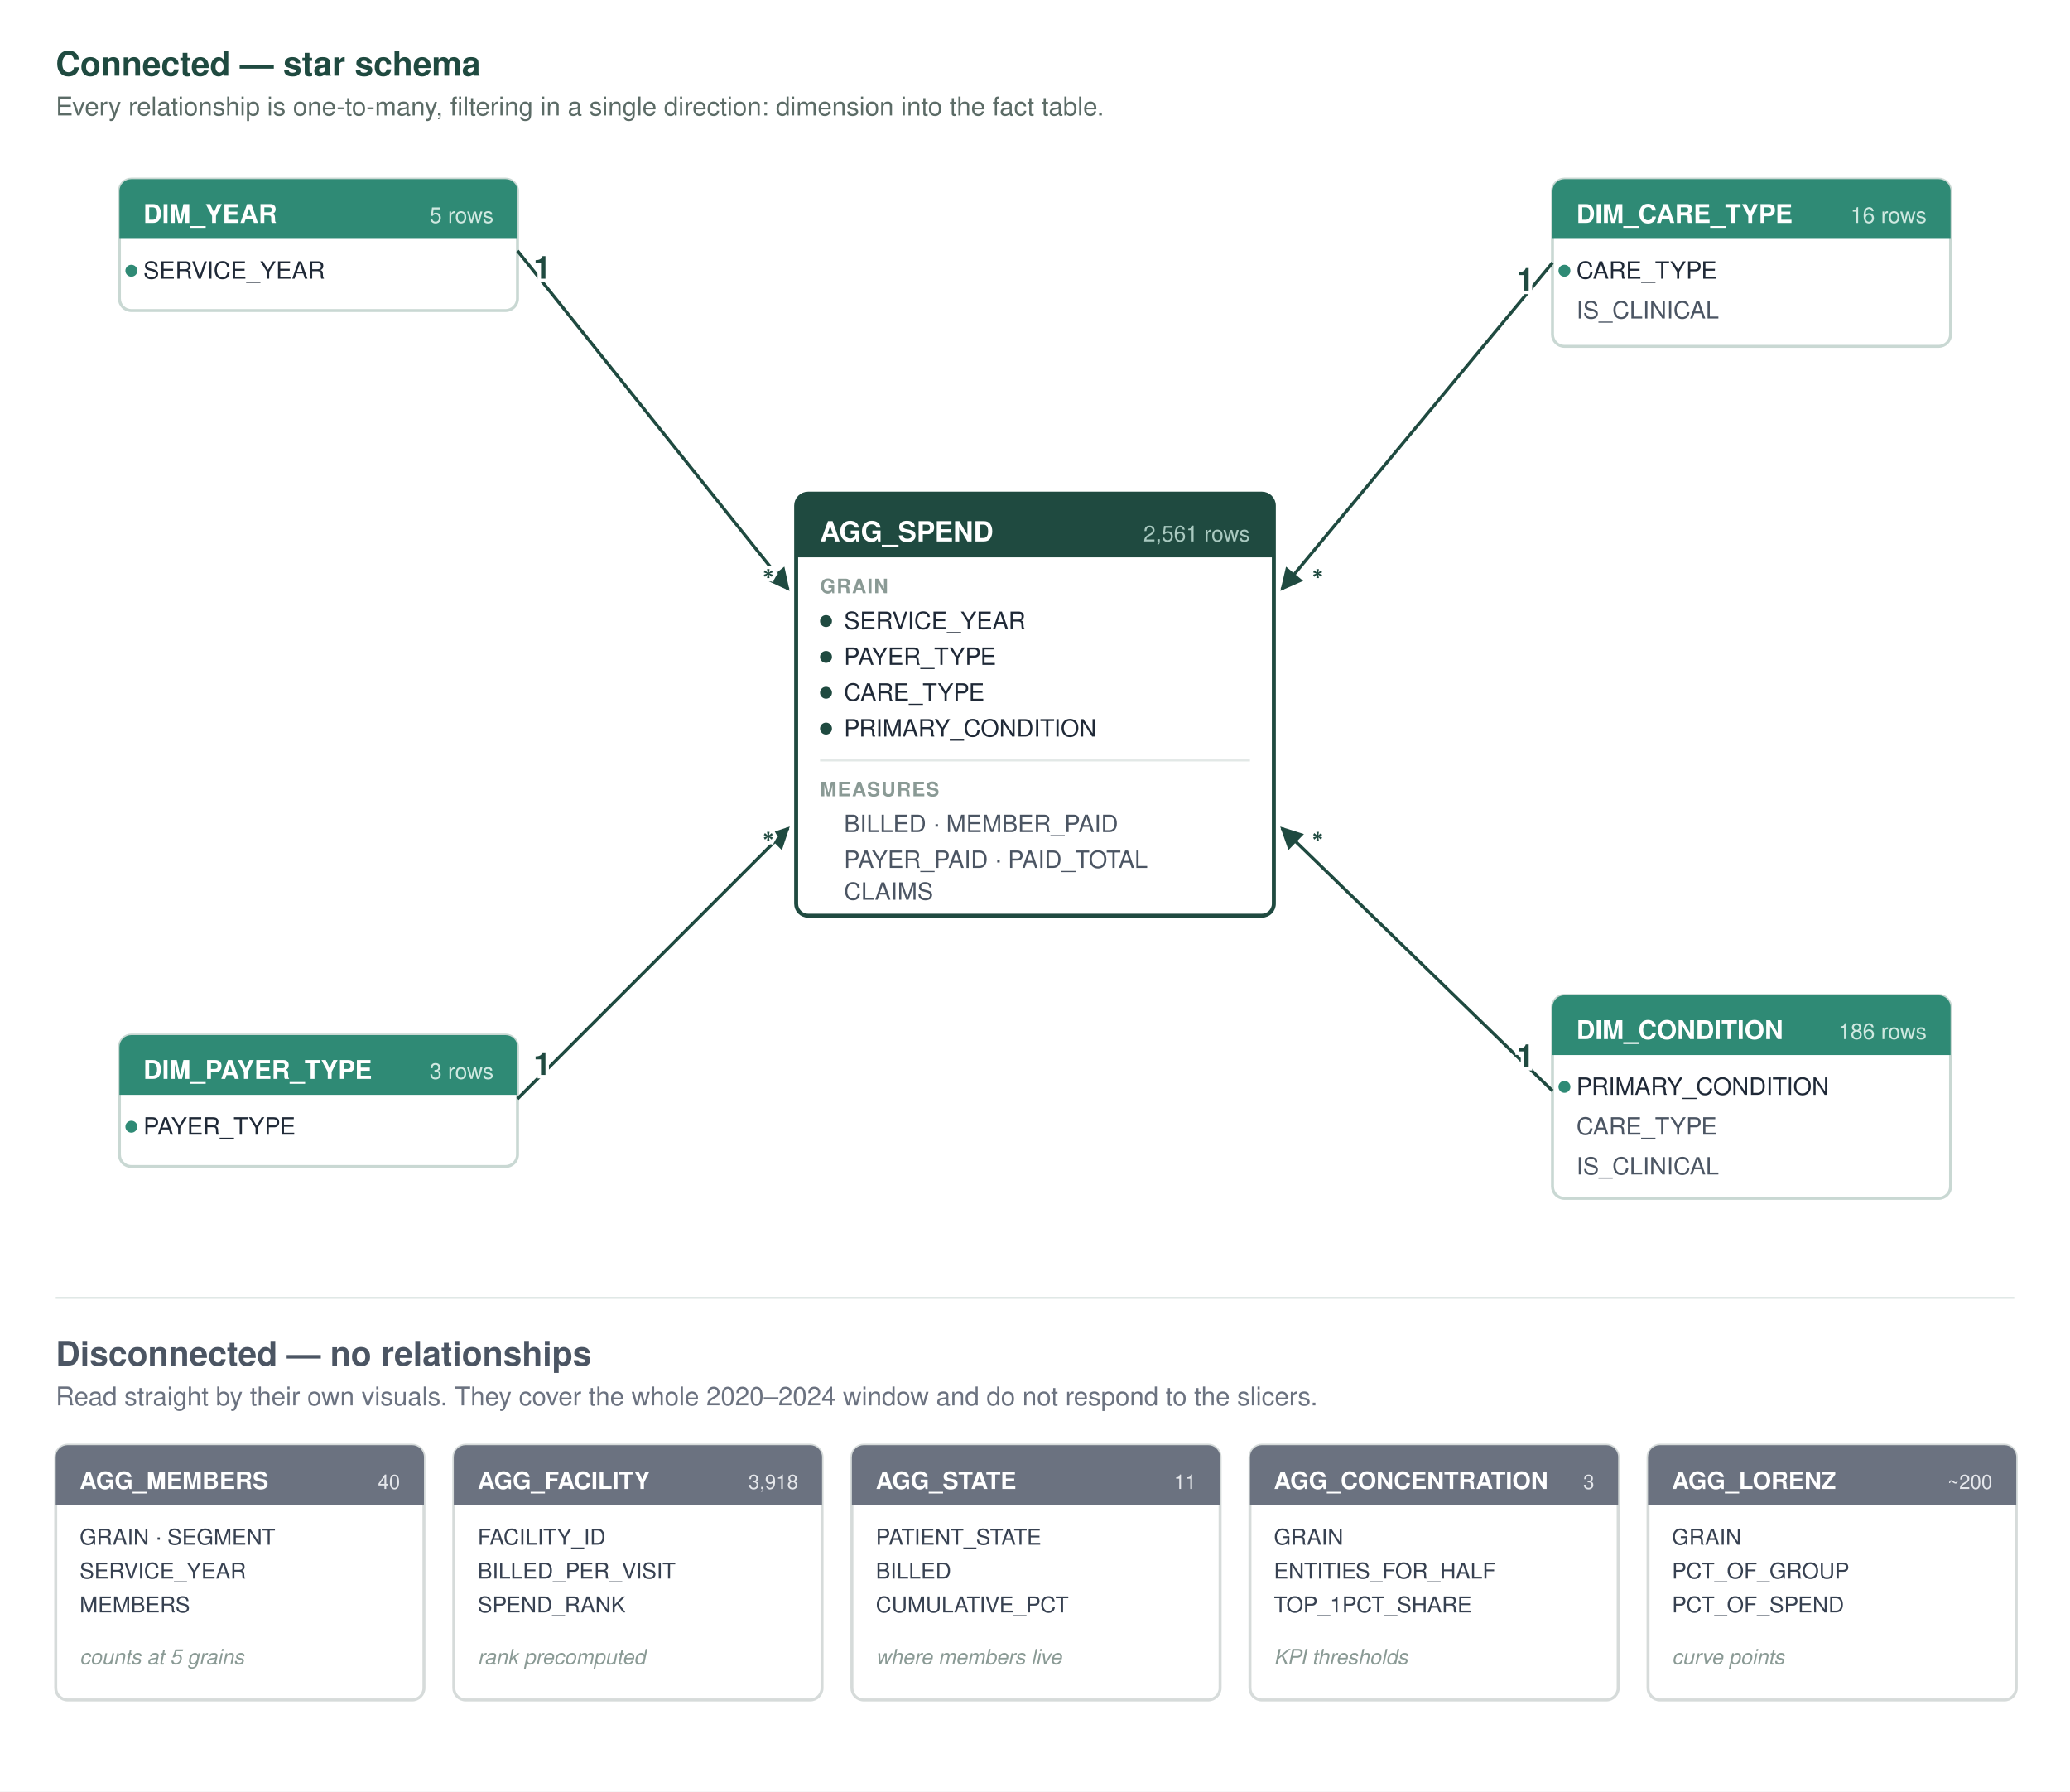
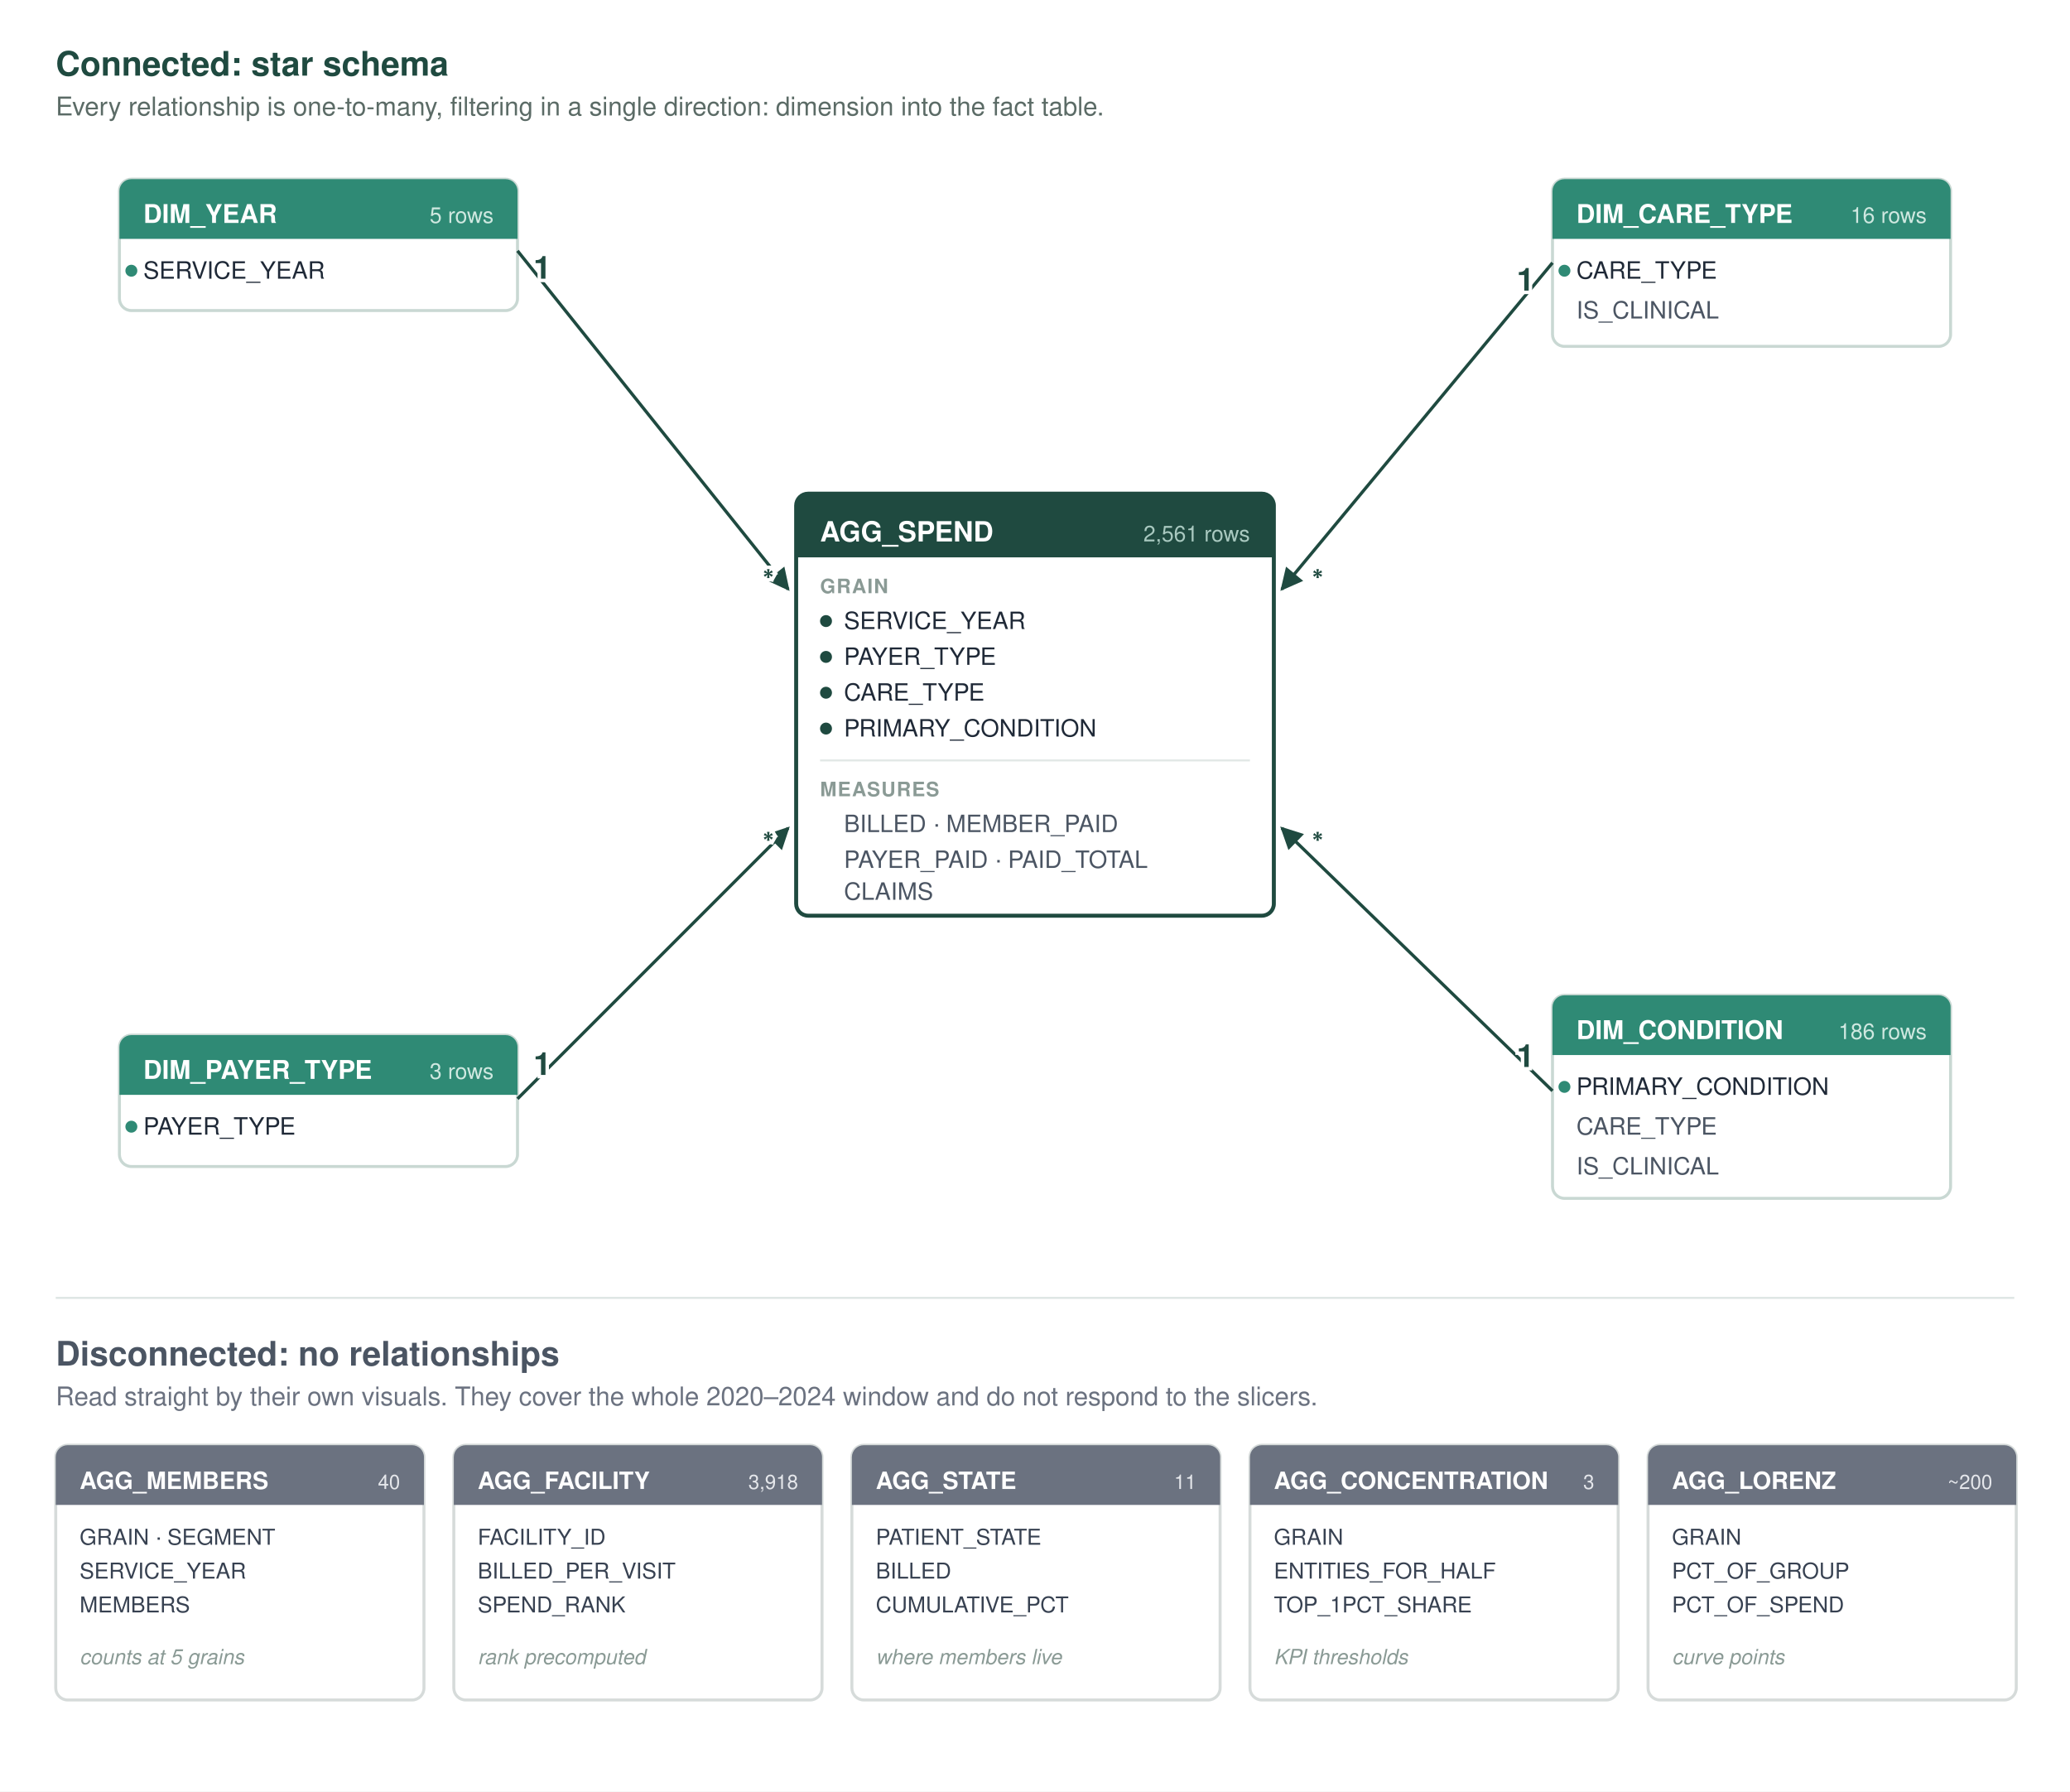
<svg xmlns="http://www.w3.org/2000/svg" viewBox="0 0 1040 900" font-family="-apple-system, BlinkMacSystemFont, 'Segoe UI', Helvetica, Arial, sans-serif">
  <defs>
    <marker id="arrow" viewBox="0 0 10 10" refX="9" refY="5" markerWidth="7" markerHeight="7" orient="auto-start-reverse">
      <path d="M 0 0 L 10 5 L 0 10 z" fill="#1f4a40" />
    </marker>
  </defs>
  <rect width="1040" height="900" fill="#ffffff" />
-   <text x="28" y="38" font-size="17" font-weight="700" fill="#1f4a40">Connected — star schema</text>
+   <text x="28" y="38" font-size="17" font-weight="700" fill="#1f4a40">Connected: star schema</text>
  <text x="28" y="58" font-size="13" fill="#5b6b66">Every relationship is one-to-many, filtering in a single direction: dimension into the fact table.</text>
  <g>
    <rect x="60" y="90" width="200" height="66" rx="6" fill="#ffffff" stroke="#c9d8d3" stroke-width="1.5" />
    <path d="M 60 96 a 6 6 0 0 1 6 -6 h 188 a 6 6 0 0 1 6 6 v 24 h -200 z" fill="#2f8a75" />
    <text x="72" y="112" font-size="13" font-weight="700" fill="#ffffff">DIM_YEAR</text>
    <text x="248" y="112" font-size="11" fill="#cfe8e0" text-anchor="end">5 rows</text>
    <text x="72" y="140" font-size="12" fill="#1f2937">SERVICE_YEAR</text>
    <circle cx="66" cy="136" r="3" fill="#2f8a75" />
  </g>
  <g>
    <rect x="780" y="90" width="200" height="84" rx="6" fill="#ffffff" stroke="#c9d8d3" stroke-width="1.5" />
    <path d="M 780 96 a 6 6 0 0 1 6 -6 h 188 a 6 6 0 0 1 6 6 v 24 h -200 z" fill="#2f8a75" />
    <text x="792" y="112" font-size="13" font-weight="700" fill="#ffffff">DIM_CARE_TYPE</text>
    <text x="968" y="112" font-size="11" fill="#cfe8e0" text-anchor="end">16 rows</text>
    <text x="792" y="140" font-size="12" fill="#1f2937">CARE_TYPE</text>
    <circle cx="786" cy="136" r="3" fill="#2f8a75" />
    <text x="792" y="160" font-size="12" fill="#4b5563">IS_CLINICAL</text>
  </g>
  <g>
    <rect x="60" y="520" width="200" height="66" rx="6" fill="#ffffff" stroke="#c9d8d3" stroke-width="1.5" />
    <path d="M 60 526 a 6 6 0 0 1 6 -6 h 188 a 6 6 0 0 1 6 6 v 24 h -200 z" fill="#2f8a75" />
    <text x="72" y="542" font-size="13" font-weight="700" fill="#ffffff">DIM_PAYER_TYPE</text>
    <text x="248" y="542" font-size="11" fill="#cfe8e0" text-anchor="end">3 rows</text>
    <text x="72" y="570" font-size="12" fill="#1f2937">PAYER_TYPE</text>
    <circle cx="66" cy="566" r="3" fill="#2f8a75" />
  </g>
  <g>
    <rect x="780" y="500" width="200" height="102" rx="6" fill="#ffffff" stroke="#c9d8d3" stroke-width="1.5" />
    <path d="M 780 506 a 6 6 0 0 1 6 -6 h 188 a 6 6 0 0 1 6 6 v 24 h -200 z" fill="#2f8a75" />
    <text x="792" y="522" font-size="13" font-weight="700" fill="#ffffff">DIM_CONDITION</text>
    <text x="968" y="522" font-size="11" fill="#cfe8e0" text-anchor="end">186 rows</text>
    <text x="792" y="550" font-size="12" fill="#1f2937">PRIMARY_CONDITION</text>
    <circle cx="786" cy="546" r="3" fill="#2f8a75" />
    <text x="792" y="570" font-size="12" fill="#4b5563">CARE_TYPE</text>
    <text x="792" y="590" font-size="12" fill="#4b5563">IS_CLINICAL</text>
  </g>
  <g>
    <rect x="400" y="248" width="240" height="212" rx="6" fill="#ffffff" stroke="#1f4a40" stroke-width="2" />
    <path d="M 400 254 a 6 6 0 0 1 6 -6 h 228 a 6 6 0 0 1 6 6 v 26 h -240 z" fill="#1f4a40" />
    <text x="412" y="272" font-size="14" font-weight="700" fill="#ffffff">AGG_SPEND</text>
    <text x="628" y="272" font-size="11" fill="#a9c9c0" text-anchor="end">2,561 rows</text>
    <text x="412" y="298" font-size="10" font-weight="600" fill="#8a9a95" letter-spacing="0.5">GRAIN</text>
    <text x="424" y="316" font-size="12" fill="#1f2937">SERVICE_YEAR</text>
    <text x="424" y="334" font-size="12" fill="#1f2937">PAYER_TYPE</text>
    <text x="424" y="352" font-size="12" fill="#1f2937">CARE_TYPE</text>
    <text x="424" y="370" font-size="12" fill="#1f2937">PRIMARY_CONDITION</text>
    <circle cx="415" cy="312" r="3" fill="#1f4a40" />
    <circle cx="415" cy="330" r="3" fill="#1f4a40" />
    <circle cx="415" cy="348" r="3" fill="#1f4a40" />
    <circle cx="415" cy="366" r="3" fill="#1f4a40" />
    <line x1="412" y1="382" x2="628" y2="382" stroke="#e2e8e6" stroke-width="1" />
    <text x="412" y="400" font-size="10" font-weight="600" fill="#8a9a95" letter-spacing="0.5">MEASURES</text>
    <text x="424" y="418" font-size="12" fill="#4b5563">BILLED · MEMBER_PAID</text>
    <text x="424" y="436" font-size="12" fill="#4b5563">PAYER_PAID · PAID_TOTAL</text>
    <text x="424" y="452" font-size="12" fill="#4b5563">CLAIMS</text>
  </g>
  <g stroke="#1f4a40" stroke-width="1.6" marker-end="url(#arrow)">
    <line x1="260" y1="126" x2="396" y2="296" />
    <line x1="780" y1="132" x2="644" y2="296" />
    <line x1="260" y1="552" x2="396" y2="416" />
    <line x1="780" y1="548" x2="644" y2="416" />
  </g>
  <g font-size="16" font-weight="700" fill="#1f4a40" stroke="#ffffff" stroke-width="3.5" paint-order="stroke">
    <text x="268" y="140">1</text>
    <text x="378" y="292">∗</text>
    <text x="762" y="146">1</text>
    <text x="654" y="292">∗</text>
    <text x="268" y="540">1</text>
    <text x="378" y="424">∗</text>
    <text x="762" y="536">1</text>
    <text x="654" y="424">∗</text>
  </g>
  <line x1="28" y1="652" x2="1012" y2="652" stroke="#dde5e3" stroke-width="1" />
-   <text x="28" y="686" font-size="17" font-weight="700" fill="#4b5563">Disconnected — no relationships</text>
+   <text x="28" y="686" font-size="17" font-weight="700" fill="#4b5563">Disconnected: no relationships</text>
  <text x="28" y="706" font-size="13" fill="#6b7280">Read straight by their own visuals. They cover the whole 2020–2024 window and do not respond to the slicers.</text>
  <g>
    <rect x="28" y="726" width="185" height="128" rx="6" fill="#ffffff" stroke="#d6dbda" stroke-width="1.5" />
    <path d="M 28 732 a 6 6 0 0 1 6 -6 h 173 a 6 6 0 0 1 6 6 v 24 h -185 z" fill="#6b7280" />
    <text x="40" y="748" font-size="12" font-weight="700" fill="#ffffff">AGG_MEMBERS</text>
    <text x="201" y="748" font-size="10" fill="#e5e7eb" text-anchor="end">40</text>
    <text x="40" y="776" font-size="11" fill="#374151">GRAIN · SEGMENT</text>
    <text x="40" y="793" font-size="11" fill="#374151">SERVICE_YEAR</text>
    <text x="40" y="810" font-size="11" fill="#374151">MEMBERS</text>
    <text x="40" y="836" font-size="10.5" font-style="italic" fill="#8a9a95">counts at 5 grains</text>
  </g>
  <g>
    <rect x="228" y="726" width="185" height="128" rx="6" fill="#ffffff" stroke="#d6dbda" stroke-width="1.5" />
    <path d="M 228 732 a 6 6 0 0 1 6 -6 h 173 a 6 6 0 0 1 6 6 v 24 h -185 z" fill="#6b7280" />
    <text x="240" y="748" font-size="12" font-weight="700" fill="#ffffff">AGG_FACILITY</text>
    <text x="401" y="748" font-size="10" fill="#e5e7eb" text-anchor="end">3,918</text>
    <text x="240" y="776" font-size="11" fill="#374151">FACILITY_ID</text>
    <text x="240" y="793" font-size="11" fill="#374151">BILLED_PER_VISIT</text>
    <text x="240" y="810" font-size="11" fill="#374151">SPEND_RANK</text>
    <text x="240" y="836" font-size="10.5" font-style="italic" fill="#8a9a95">rank precomputed</text>
  </g>
  <g>
    <rect x="428" y="726" width="185" height="128" rx="6" fill="#ffffff" stroke="#d6dbda" stroke-width="1.5" />
    <path d="M 428 732 a 6 6 0 0 1 6 -6 h 173 a 6 6 0 0 1 6 6 v 24 h -185 z" fill="#6b7280" />
    <text x="440" y="748" font-size="12" font-weight="700" fill="#ffffff">AGG_STATE</text>
    <text x="601" y="748" font-size="10" fill="#e5e7eb" text-anchor="end">11</text>
    <text x="440" y="776" font-size="11" fill="#374151">PATIENT_STATE</text>
    <text x="440" y="793" font-size="11" fill="#374151">BILLED</text>
    <text x="440" y="810" font-size="11" fill="#374151">CUMULATIVE_PCT</text>
    <text x="440" y="836" font-size="10.5" font-style="italic" fill="#8a9a95">where members live</text>
  </g>
  <g>
    <rect x="628" y="726" width="185" height="128" rx="6" fill="#ffffff" stroke="#d6dbda" stroke-width="1.5" />
    <path d="M 628 732 a 6 6 0 0 1 6 -6 h 173 a 6 6 0 0 1 6 6 v 24 h -185 z" fill="#6b7280" />
    <text x="640" y="748" font-size="12" font-weight="700" fill="#ffffff">AGG_CONCENTRATION</text>
    <text x="801" y="748" font-size="10" fill="#e5e7eb" text-anchor="end">3</text>
    <text x="640" y="776" font-size="11" fill="#374151">GRAIN</text>
    <text x="640" y="793" font-size="11" fill="#374151">ENTITIES_FOR_HALF</text>
    <text x="640" y="810" font-size="11" fill="#374151">TOP_1PCT_SHARE</text>
    <text x="640" y="836" font-size="10.5" font-style="italic" fill="#8a9a95">KPI thresholds</text>
  </g>
  <g>
    <rect x="828" y="726" width="185" height="128" rx="6" fill="#ffffff" stroke="#d6dbda" stroke-width="1.5" />
    <path d="M 828 732 a 6 6 0 0 1 6 -6 h 173 a 6 6 0 0 1 6 6 v 24 h -185 z" fill="#6b7280" />
    <text x="840" y="748" font-size="12" font-weight="700" fill="#ffffff">AGG_LORENZ</text>
    <text x="1001" y="748" font-size="10" fill="#e5e7eb" text-anchor="end">~200</text>
    <text x="840" y="776" font-size="11" fill="#374151">GRAIN</text>
    <text x="840" y="793" font-size="11" fill="#374151">PCT_OF_GROUP</text>
    <text x="840" y="810" font-size="11" fill="#374151">PCT_OF_SPEND</text>
    <text x="840" y="836" font-size="10.5" font-style="italic" fill="#8a9a95">curve points</text>
  </g>
</svg>
